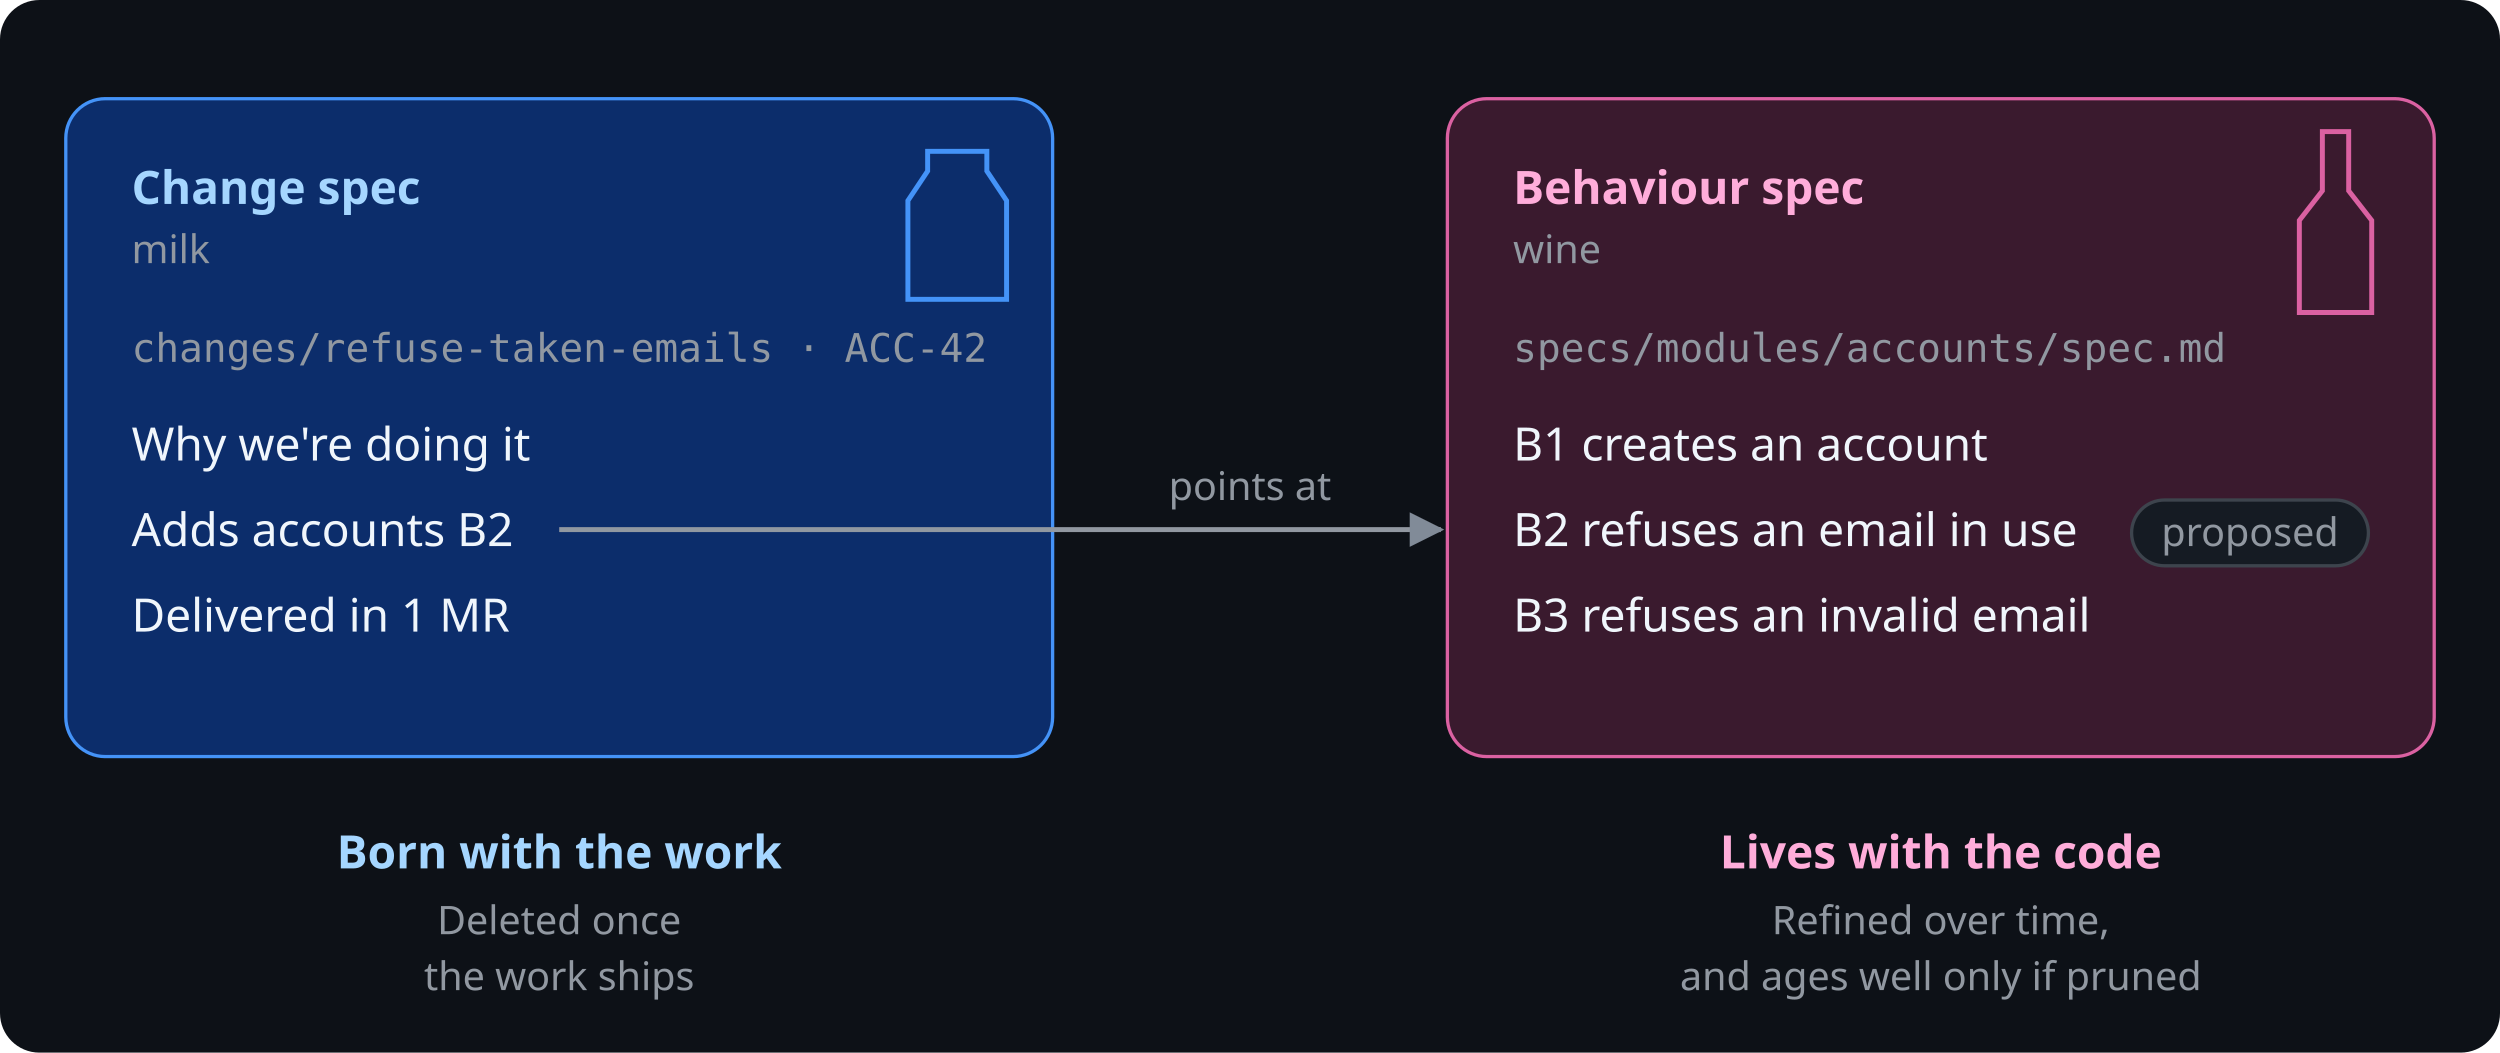
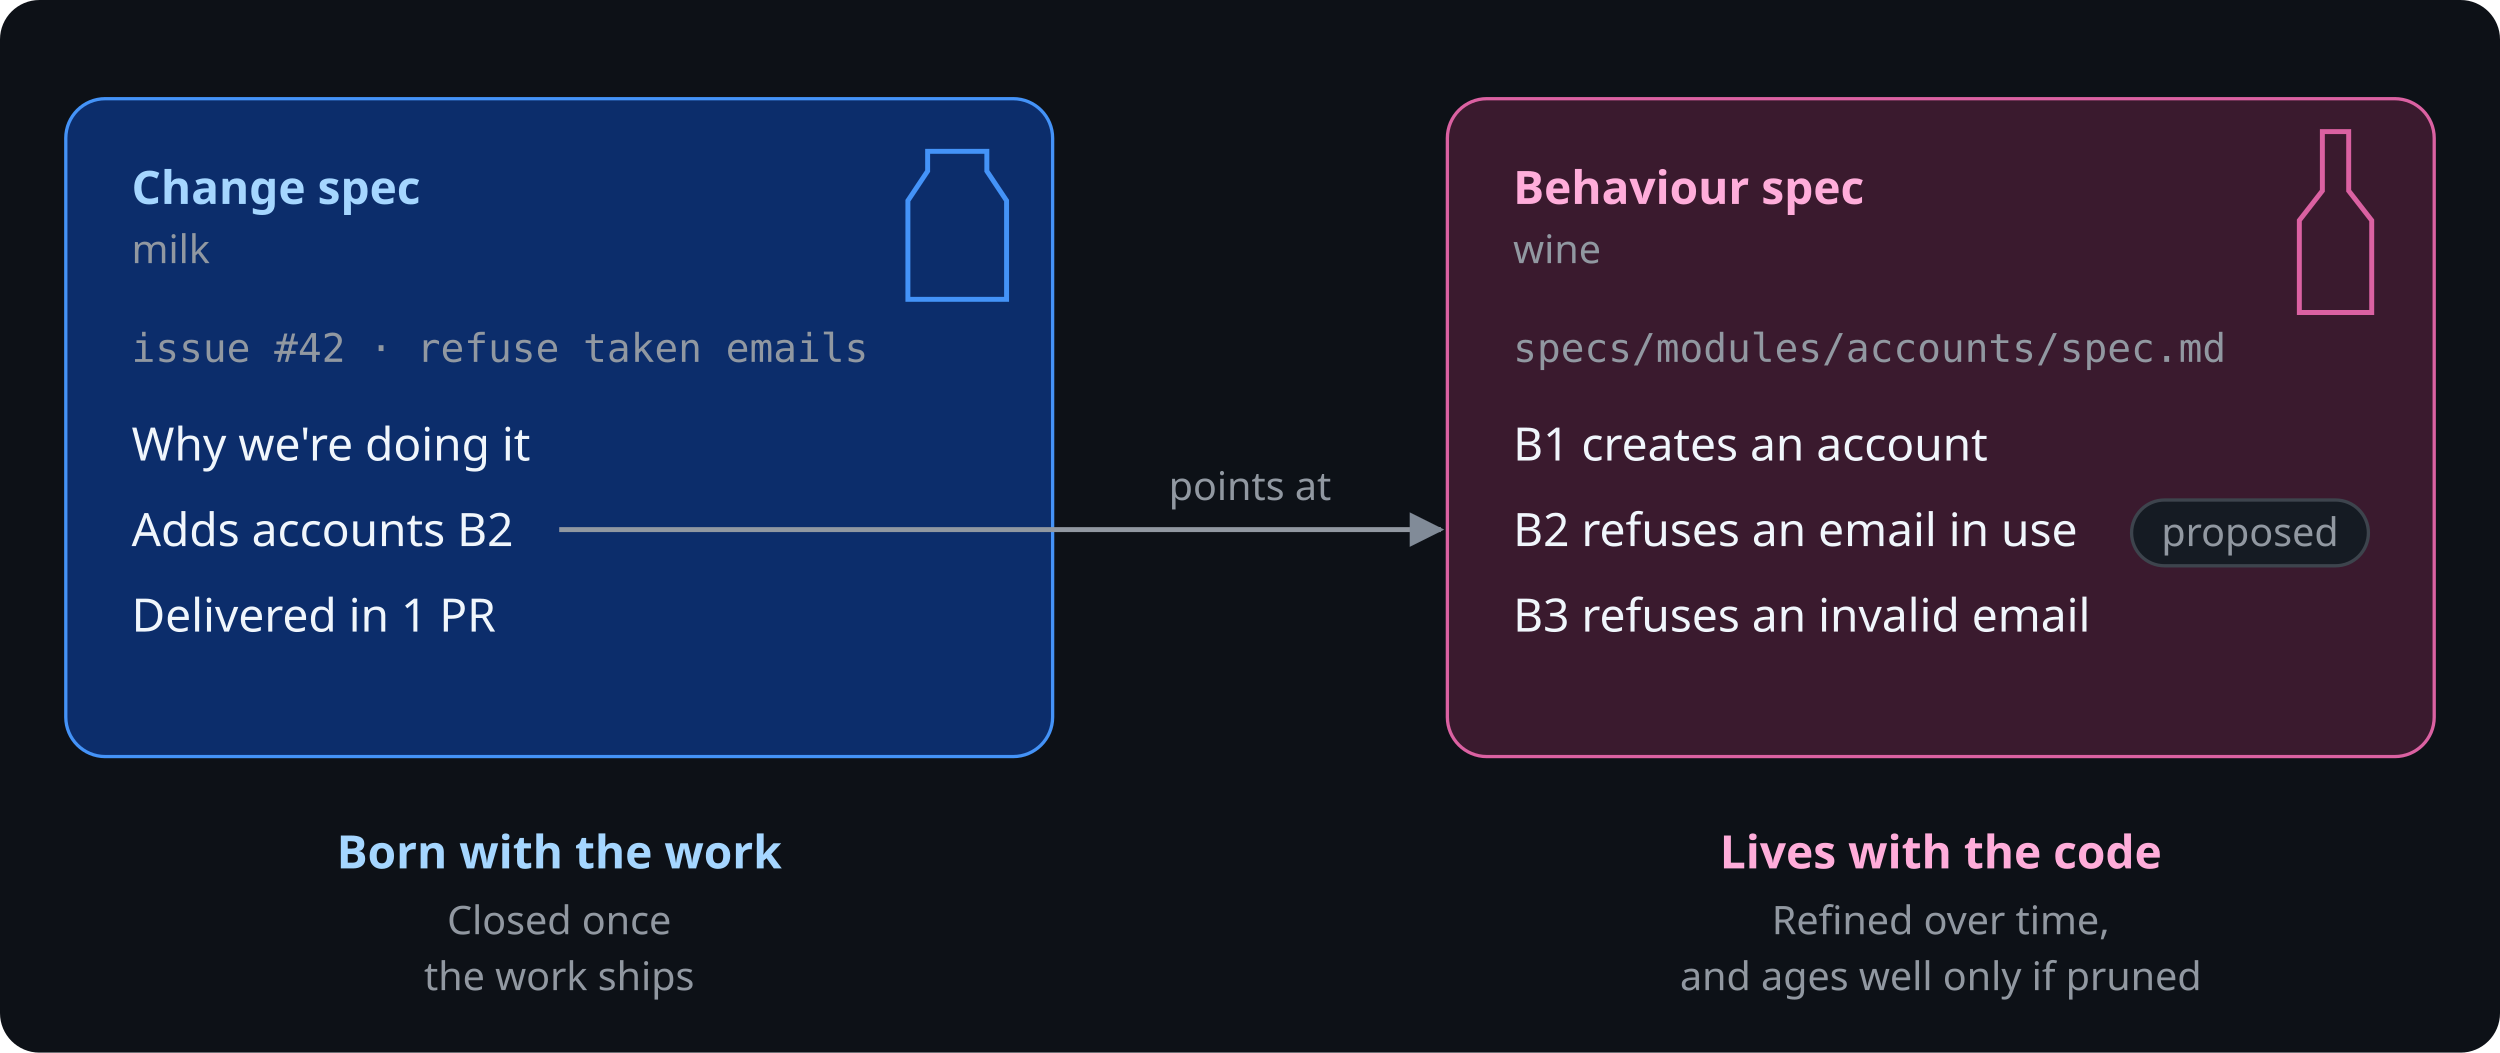
<svg xmlns="http://www.w3.org/2000/svg" viewBox="0 0 760 320" role="img" aria-labelledby="t d">
  <rect x="0.0" y="0.0" width="760.0" height="320.0" rx="12" fill="#0d1117" />
  <defs>
    <marker id="a" viewBox="0 0 10 10" refX="9" refY="5" markerWidth="7" markerHeight="7" orient="auto-start-reverse">
      <path d="M0 0L10 5L0 10z" fill="#818b98" />
    </marker>
  </defs>
  <rect x="20" y="30" width="300" height="200" rx="12" fill="#0c2d6b" stroke="#4493f8" />
  <path d="M282 46h18v6l6 9v30h-30v-30l6-9z" stroke-width="1.5" fill="#0c2d6b" stroke="#4493f8" />
  <text x="40" y="62" font-family="-apple-system,BlinkMacSystemFont,&quot;Segoe UI&quot;,&quot;Noto Sans&quot;,Helvetica,Arial,sans-serif" font-size="14px" fill="#a5d6ff" font-weight="600">Change spec</text>
  <text x="40" y="80" font-family="-apple-system,BlinkMacSystemFont,&quot;Segoe UI&quot;,&quot;Noto Sans&quot;,Helvetica,Arial,sans-serif" font-size="12px" fill="#9198a1">milk</text>
-   <text x="40" y="110" font-family="ui-monospace,SFMono-Regular,Menlo,Consolas,monospace" font-size="12px" fill="#9198a1">changes/refuse-taken-emails · ACC-42</text>
+   <text x="40" y="110" font-family="ui-monospace,SFMono-Regular,Menlo,Consolas,monospace" font-size="12px" fill="#9198a1">issue #42 · refuse taken emails</text>
  <text x="40" y="140" font-family="-apple-system,BlinkMacSystemFont,&quot;Segoe UI&quot;,&quot;Noto Sans&quot;,Helvetica,Arial,sans-serif" font-size="14px" fill="#f0f6fc">Why we're doing it</text>
  <text x="40" y="166" font-family="-apple-system,BlinkMacSystemFont,&quot;Segoe UI&quot;,&quot;Noto Sans&quot;,Helvetica,Arial,sans-serif" font-size="14px" fill="#f0f6fc">Adds accounts B2</text>
-   <text x="40" y="192" font-family="-apple-system,BlinkMacSystemFont,&quot;Segoe UI&quot;,&quot;Noto Sans&quot;,Helvetica,Arial,sans-serif" font-size="14px" fill="#f0f6fc">Delivered in 1 MR</text>
+   <text x="40" y="192" font-family="-apple-system,BlinkMacSystemFont,&quot;Segoe UI&quot;,&quot;Noto Sans&quot;,Helvetica,Arial,sans-serif" font-size="14px" fill="#f0f6fc">Delivered in 1 PR</text>
  <rect x="440" y="30" width="300" height="200" rx="12" fill="#3a1a2e" stroke="#db61a2" />
  <path d="M706 40h8v18l7 9v28h-22v-28l7-9z" stroke-width="1.5" fill="#3a1a2e" stroke="#db61a2" />
  <text x="460" y="62" font-family="-apple-system,BlinkMacSystemFont,&quot;Segoe UI&quot;,&quot;Noto Sans&quot;,Helvetica,Arial,sans-serif" font-size="14px" fill="#ffadda" font-weight="600">Behaviour spec</text>
  <text x="460" y="80" font-family="-apple-system,BlinkMacSystemFont,&quot;Segoe UI&quot;,&quot;Noto Sans&quot;,Helvetica,Arial,sans-serif" font-size="12px" fill="#9198a1">wine</text>
  <text x="460" y="110" font-family="ui-monospace,SFMono-Regular,Menlo,Consolas,monospace" font-size="12px" fill="#9198a1">specs/modules/accounts/spec.md</text>
  <text x="460" y="140" font-family="-apple-system,BlinkMacSystemFont,&quot;Segoe UI&quot;,&quot;Noto Sans&quot;,Helvetica,Arial,sans-serif" font-size="14px" fill="#f0f6fc">B1  creates an account</text>
  <text x="460" y="166" font-family="-apple-system,BlinkMacSystemFont,&quot;Segoe UI&quot;,&quot;Noto Sans&quot;,Helvetica,Arial,sans-serif" font-size="14px" fill="#f0f6fc">B2  refuses an email in use</text>
  <rect x="648" y="152" width="72" height="20" rx="10" fill="#151b23" stroke="#3d444d" />
  <text x="684" y="166" text-anchor="middle" font-family="-apple-system,BlinkMacSystemFont,&quot;Segoe UI&quot;,&quot;Noto Sans&quot;,Helvetica,Arial,sans-serif" font-size="12px" fill="#9198a1">proposed</text>
  <text x="460" y="192" font-family="-apple-system,BlinkMacSystemFont,&quot;Segoe UI&quot;,&quot;Noto Sans&quot;,Helvetica,Arial,sans-serif" font-size="14px" fill="#f0f6fc">B3  refuses an invalid email</text>
  <path d="M170 161H438" marker-end="url(#a)" stroke="#9198a1" stroke-width="1.5" fill="none" />
  <text x="380" y="152" text-anchor="middle" font-family="-apple-system,BlinkMacSystemFont,&quot;Segoe UI&quot;,&quot;Noto Sans&quot;,Helvetica,Arial,sans-serif" font-size="12px" fill="#9198a1">points at</text>
  <text x="170" y="264" text-anchor="middle" font-family="-apple-system,BlinkMacSystemFont,&quot;Segoe UI&quot;,&quot;Noto Sans&quot;,Helvetica,Arial,sans-serif" font-size="14px" fill="#a5d6ff" font-weight="600">Born with the work</text>
-   <text x="170" y="284" text-anchor="middle" font-family="-apple-system,BlinkMacSystemFont,&quot;Segoe UI&quot;,&quot;Noto Sans&quot;,Helvetica,Arial,sans-serif" font-size="12px" fill="#9198a1">Deleted once</text>
+   <text x="170" y="284" text-anchor="middle" font-family="-apple-system,BlinkMacSystemFont,&quot;Segoe UI&quot;,&quot;Noto Sans&quot;,Helvetica,Arial,sans-serif" font-size="12px" fill="#9198a1">Closed once</text>
  <text x="170" y="301" text-anchor="middle" font-family="-apple-system,BlinkMacSystemFont,&quot;Segoe UI&quot;,&quot;Noto Sans&quot;,Helvetica,Arial,sans-serif" font-size="12px" fill="#9198a1">the work ships</text>
  <text x="590" y="264" text-anchor="middle" font-family="-apple-system,BlinkMacSystemFont,&quot;Segoe UI&quot;,&quot;Noto Sans&quot;,Helvetica,Arial,sans-serif" font-size="14px" fill="#ffadda" font-weight="600">Lives with the code</text>
  <text x="590" y="284" text-anchor="middle" font-family="-apple-system,BlinkMacSystemFont,&quot;Segoe UI&quot;,&quot;Noto Sans&quot;,Helvetica,Arial,sans-serif" font-size="12px" fill="#9198a1">Refined over time,</text>
  <text x="590" y="301" text-anchor="middle" font-family="-apple-system,BlinkMacSystemFont,&quot;Segoe UI&quot;,&quot;Noto Sans&quot;,Helvetica,Arial,sans-serif" font-size="12px" fill="#9198a1">and ages well only if pruned</text>
</svg>
